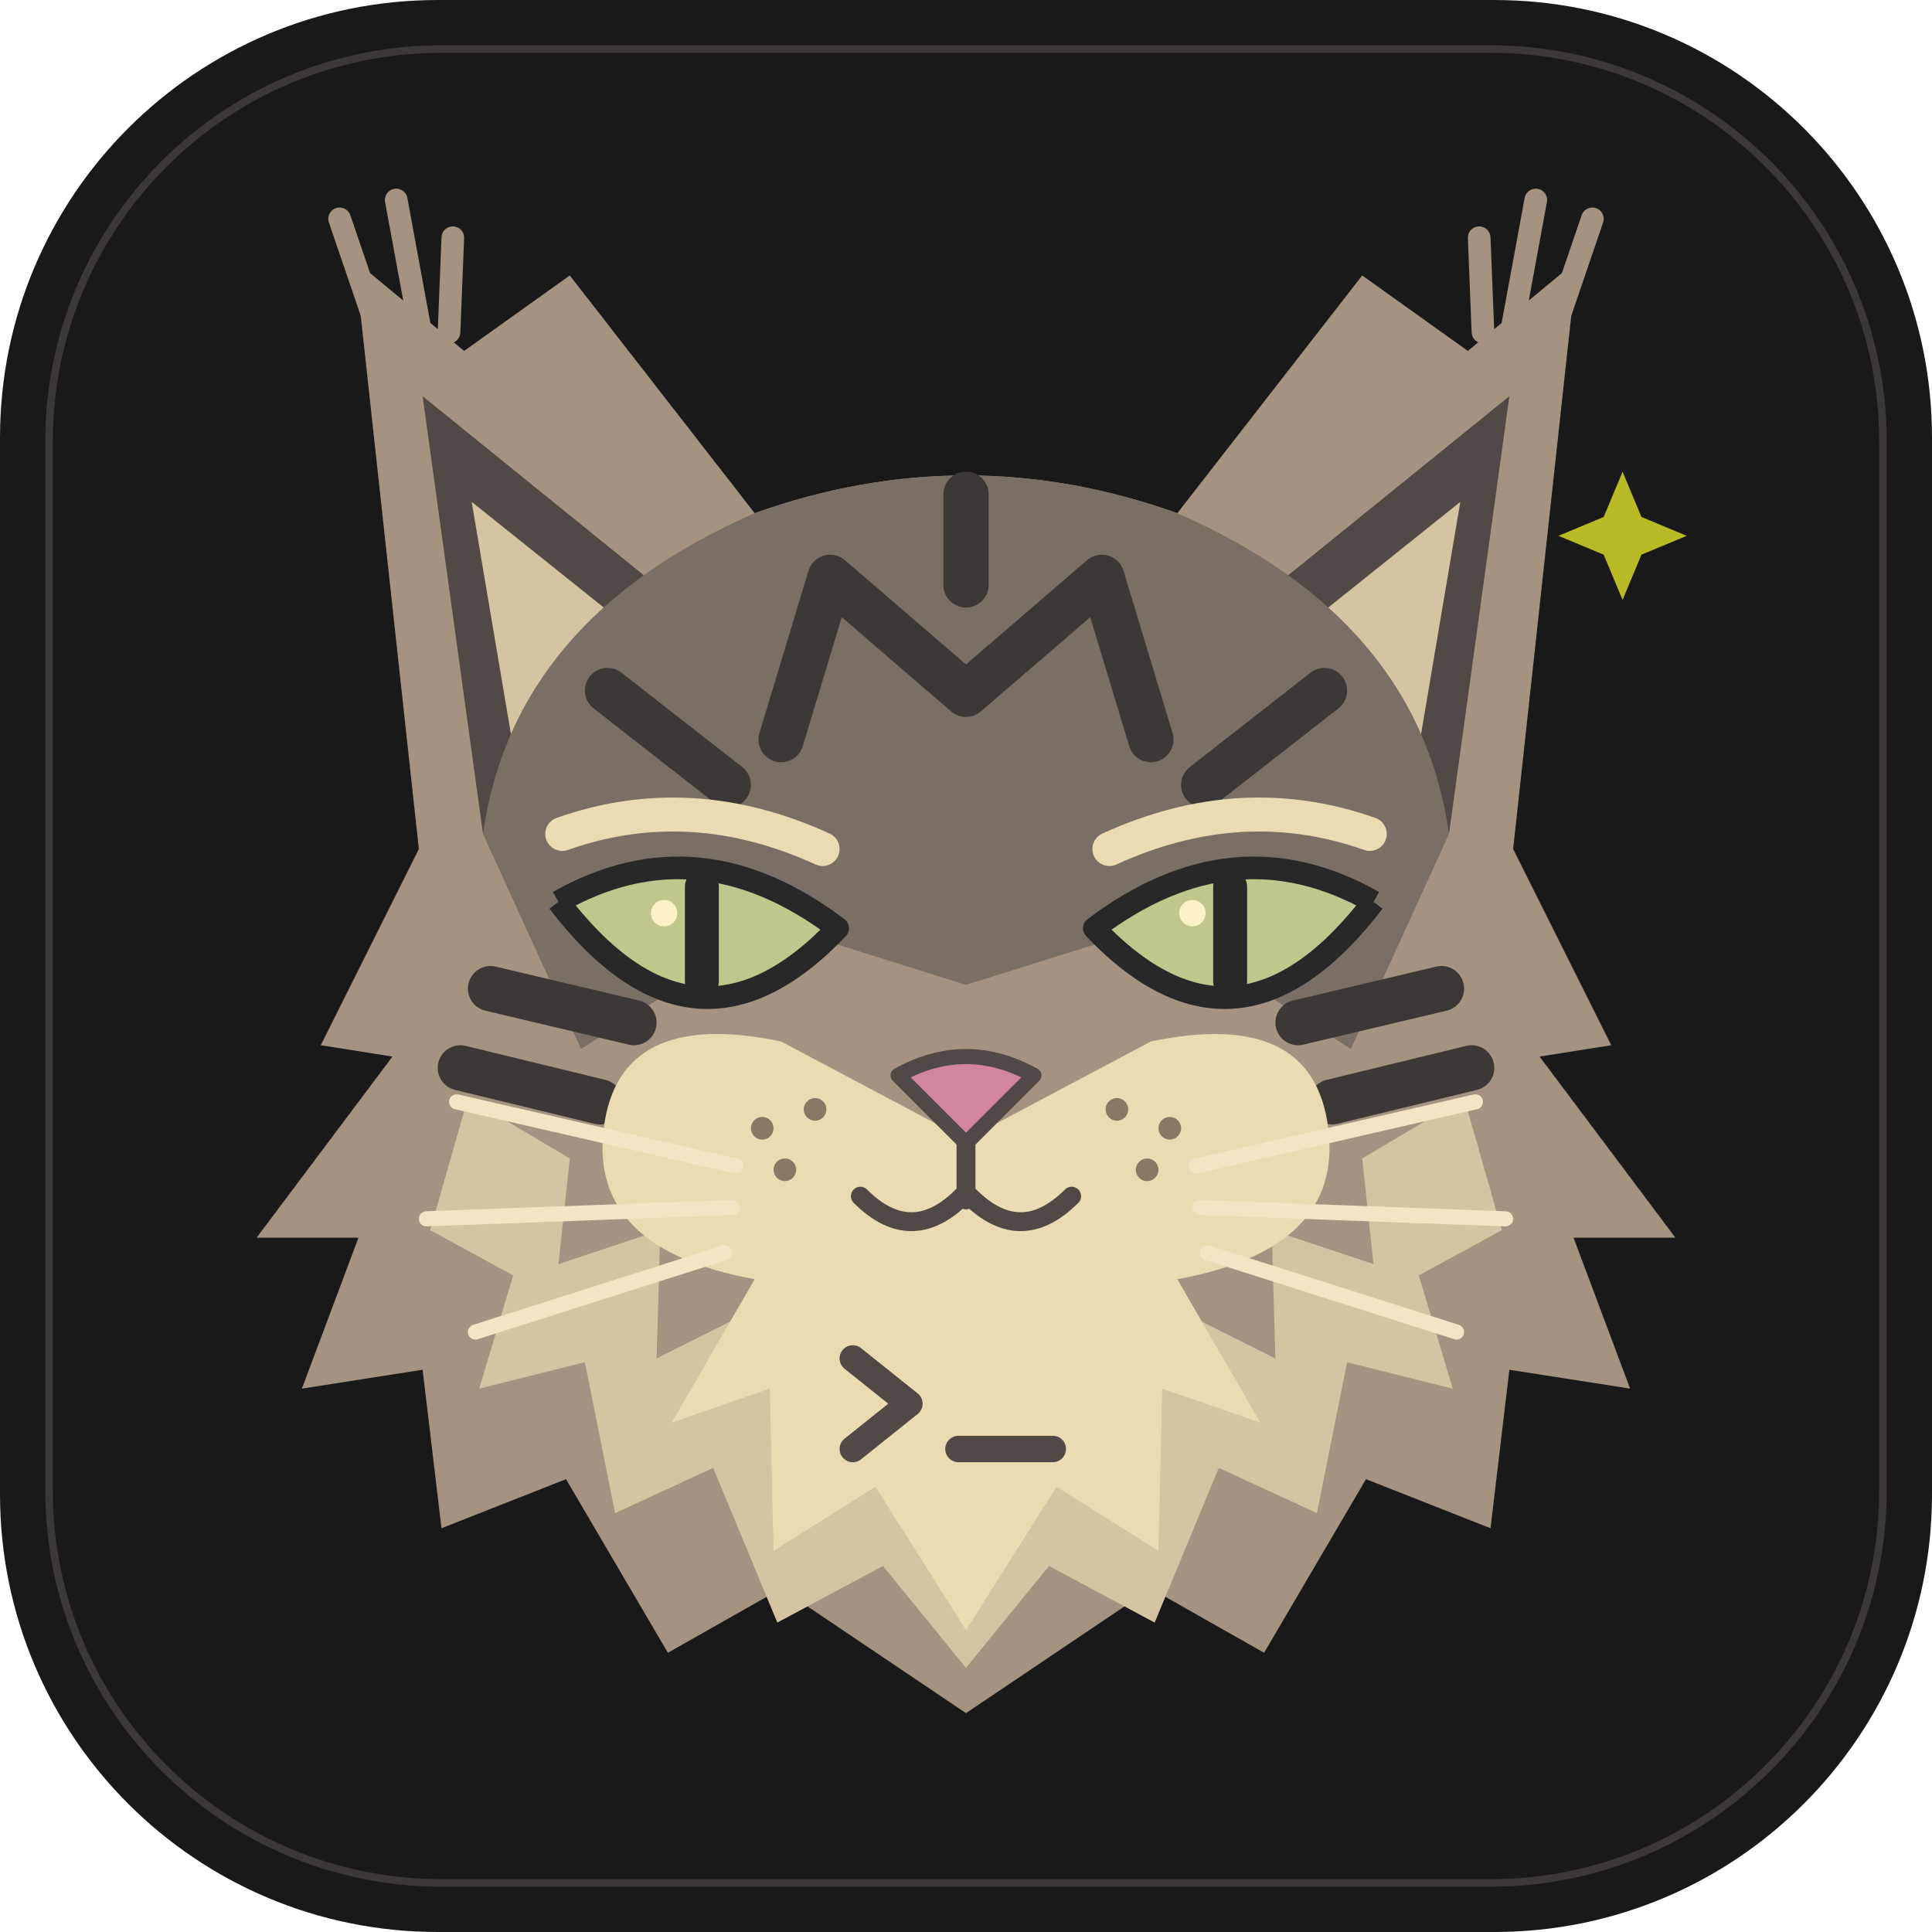
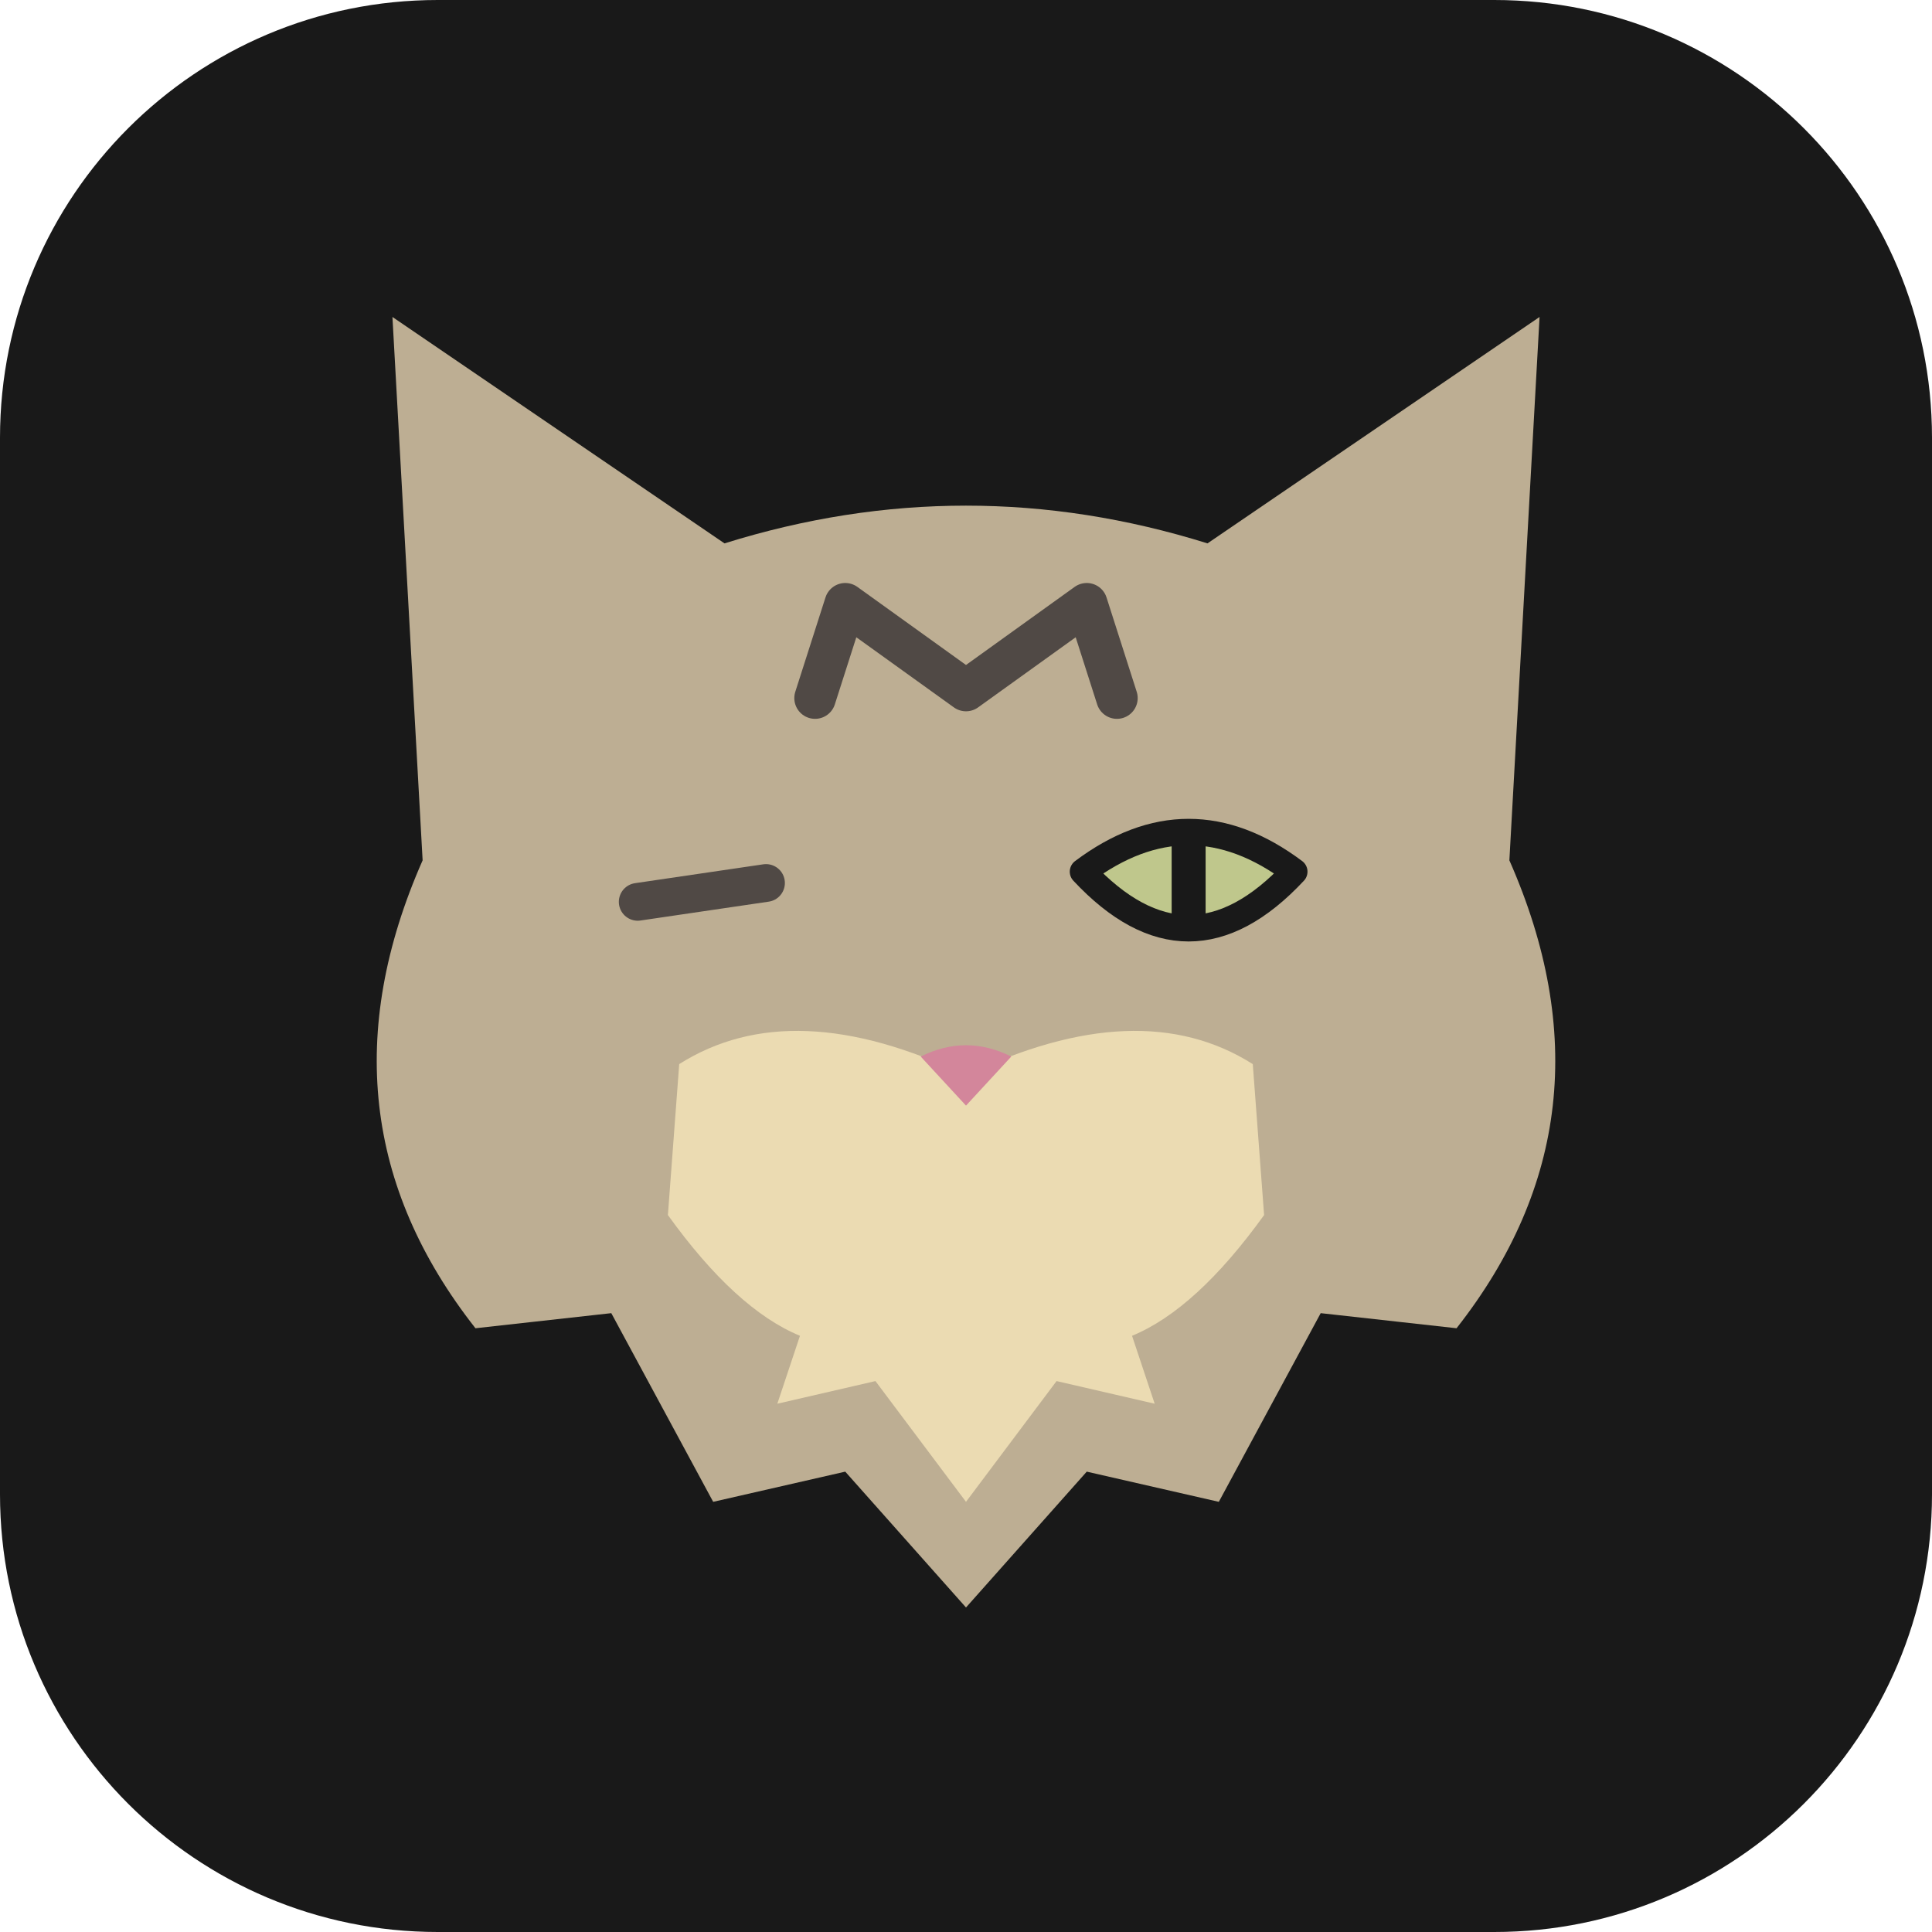
<svg xmlns="http://www.w3.org/2000/svg" width="512" height="512" viewBox="0 0 512 512" role="img" aria-labelledby="title desc">
  <rect width="512" height="512" rx="116" fill="#191919" />
-   <rect x="13" y="13" width="486" height="486" rx="104" fill="none" stroke="#3c3836" stroke-width="2" />
-   <path d="M111 225 94 69 123 93 151 73 200 136Q256 116 312 136L361 73 389 93 418 69 401 225 427 277 408 280 444 328 417 328 432 368 400 363 395 405 362 392 335 438 305 421 256 454 207 421 177 438 150 392 117 405 112 363 80 368 95 328 68 328 104 280 85 277Z" fill="#a49380" />
-   <path d="m104 99-14-41m22 33-7-38m14 35 1-25m288 36 14-41m-22 33 7-38m-14 35-1-25" fill="none" stroke="#a49380" stroke-width="6" stroke-linecap="round" />
-   <path d="m112 105 16 116 47-65Z M400 105l-16 116-47-65Z" fill="#504945" />
-   <path d="m125 133 12 71 23-43Z M387 133l-12 71-23-43Z" fill="#d5c4a1" />
-   <path d="M128 221q8-57 72-85 56-20 112 0 64 28 72 85l-26 57-51-33-51 16-51-16-51 33Z" fill="#796f64" />
-   <path d="m207 196 13-43 36 31 36-31 13 43M256 131v24M161 183l32 25M351 183l-32 25M130 262l38 9M382 262l-38 9M122 283l37 9M390 283l-37 9" fill="none" stroke="#3c3836" stroke-width="12" stroke-linecap="round" stroke-linejoin="round" />
-   <path d="M149 221q34-12 69 4M363 221q-34-12-69 4" fill="none" stroke="#ebdbb2" stroke-width="9" stroke-linecap="round" />
-   <path d="M148 239q37-21 74 7-38 40-74-7M364 239q-37-21-74 7 38 40 74-7" fill="#bfc78c" stroke="#282828" stroke-width="6" stroke-linejoin="round" />
-   <path d="M186 235v25M326 235v25" stroke="#282828" stroke-width="9" stroke-linecap="round" />
-   <circle cx="176" cy="242" r="3.5" fill="#fbf1c7" />
-   <circle cx="316" cy="242" r="3.5" fill="#fbf1c7" />
-   <path d="M124 291 151 307 148 335 175 326 174 360 200 347 210 391 234 377 256 423 278 377 302 391 312 347 338 360 337 326 364 335 361 307 388 291 398 326 376 338 385 368 357 361 349 401 323 389 306 430 278 415 256 442 234 415 206 430 189 389 163 401 155 361 127 368 136 338 114 326Z" fill="#d5c4a1" />
-   <path d="M207 276q-43-9-47 23-4 32 40 40l-22 38 26-9 1 43 27-17 24 38 24-38 27 17 1-43 26 9-22-38q44-8 40-40-4-32-47-23l-49 26Z" fill="#ebdbb2" />
-   <path d="M238 285q18-10 36 0l-18 18Z" fill="#d3869b" stroke="#504945" stroke-width="4" stroke-linejoin="round" />
-   <path d="M256 303v15m0-2q-14 15-28 1m28-1q14 15 28 1" fill="none" stroke="#504945" stroke-width="5" stroke-linecap="round" />
-   <g fill="#8b7763">
-     <circle cx="202" cy="299" r="3" />
-     <circle cx="216" cy="294" r="3" />
-     <circle cx="208" cy="310" r="3" />
-     <circle cx="310" cy="299" r="3" />
-     <circle cx="296" cy="294" r="3" />
-     <circle cx="304" cy="310" r="3" />
-   </g>
-   <g fill="none" stroke="#f2e5c4" stroke-width="4" stroke-linecap="round">
-     <path d="m195 309-74-17m73 28-81 3m79 9-66 21m191-44 74-17m-73 28 81 3m-79 9 66 21" />
-   </g>
-   <path d="m226 360 15 12-15 12m28 0h25" fill="none" stroke="#504945" stroke-width="7" stroke-linecap="round" stroke-linejoin="round" />
-   <path d="m430 125 5 12 12 5-12 5-5 12-5-12-12-5 12-5Z" fill="#b8bb26" />
+   <path id="silhouette" d="M112 228 104 84 192 144Q256 124 320 144L408 84 400 228Q430 296 386 352L350 348 323 398 288 390 256 426 224 390 189 398 162 348 126 352Q82 296 112 228Z" fill="#bdae93" />
+   <path id="cream-ruff" d="M180 282Q210 263 256 285 302 263 332 282L335 322Q317 347 300 354L306 372 280 366 256 398 232 366 206 372 212 354Q195 347 177 322Z" fill="#ebdbb2" />
+   <path id="tabby-m" d="m216 185 8-25 32 23 32-23 8 25" fill="none" stroke="#504945" stroke-width="11" stroke-linecap="round" stroke-linejoin="round" />
+   <path id="eye-closed-viewer-left" d="m169 239 34-5" fill="none" stroke="#504945" stroke-width="10" stroke-linecap="round" />
+   <path id="eye-open-viewer-right" d="M287 231Q315 210 343 231 315 261 287 231Z" fill="#bfc78c" stroke="#191919" stroke-width="7" stroke-linejoin="round" />
+   <path id="pupil-viewer-right" d="M315 222v21" fill="none" stroke="#191919" stroke-width="9" stroke-linecap="round" />
+   <path id="pink-nose" d="M244 280Q256 274 268 280L256 293Z" fill="#d3869b" />
</svg>
